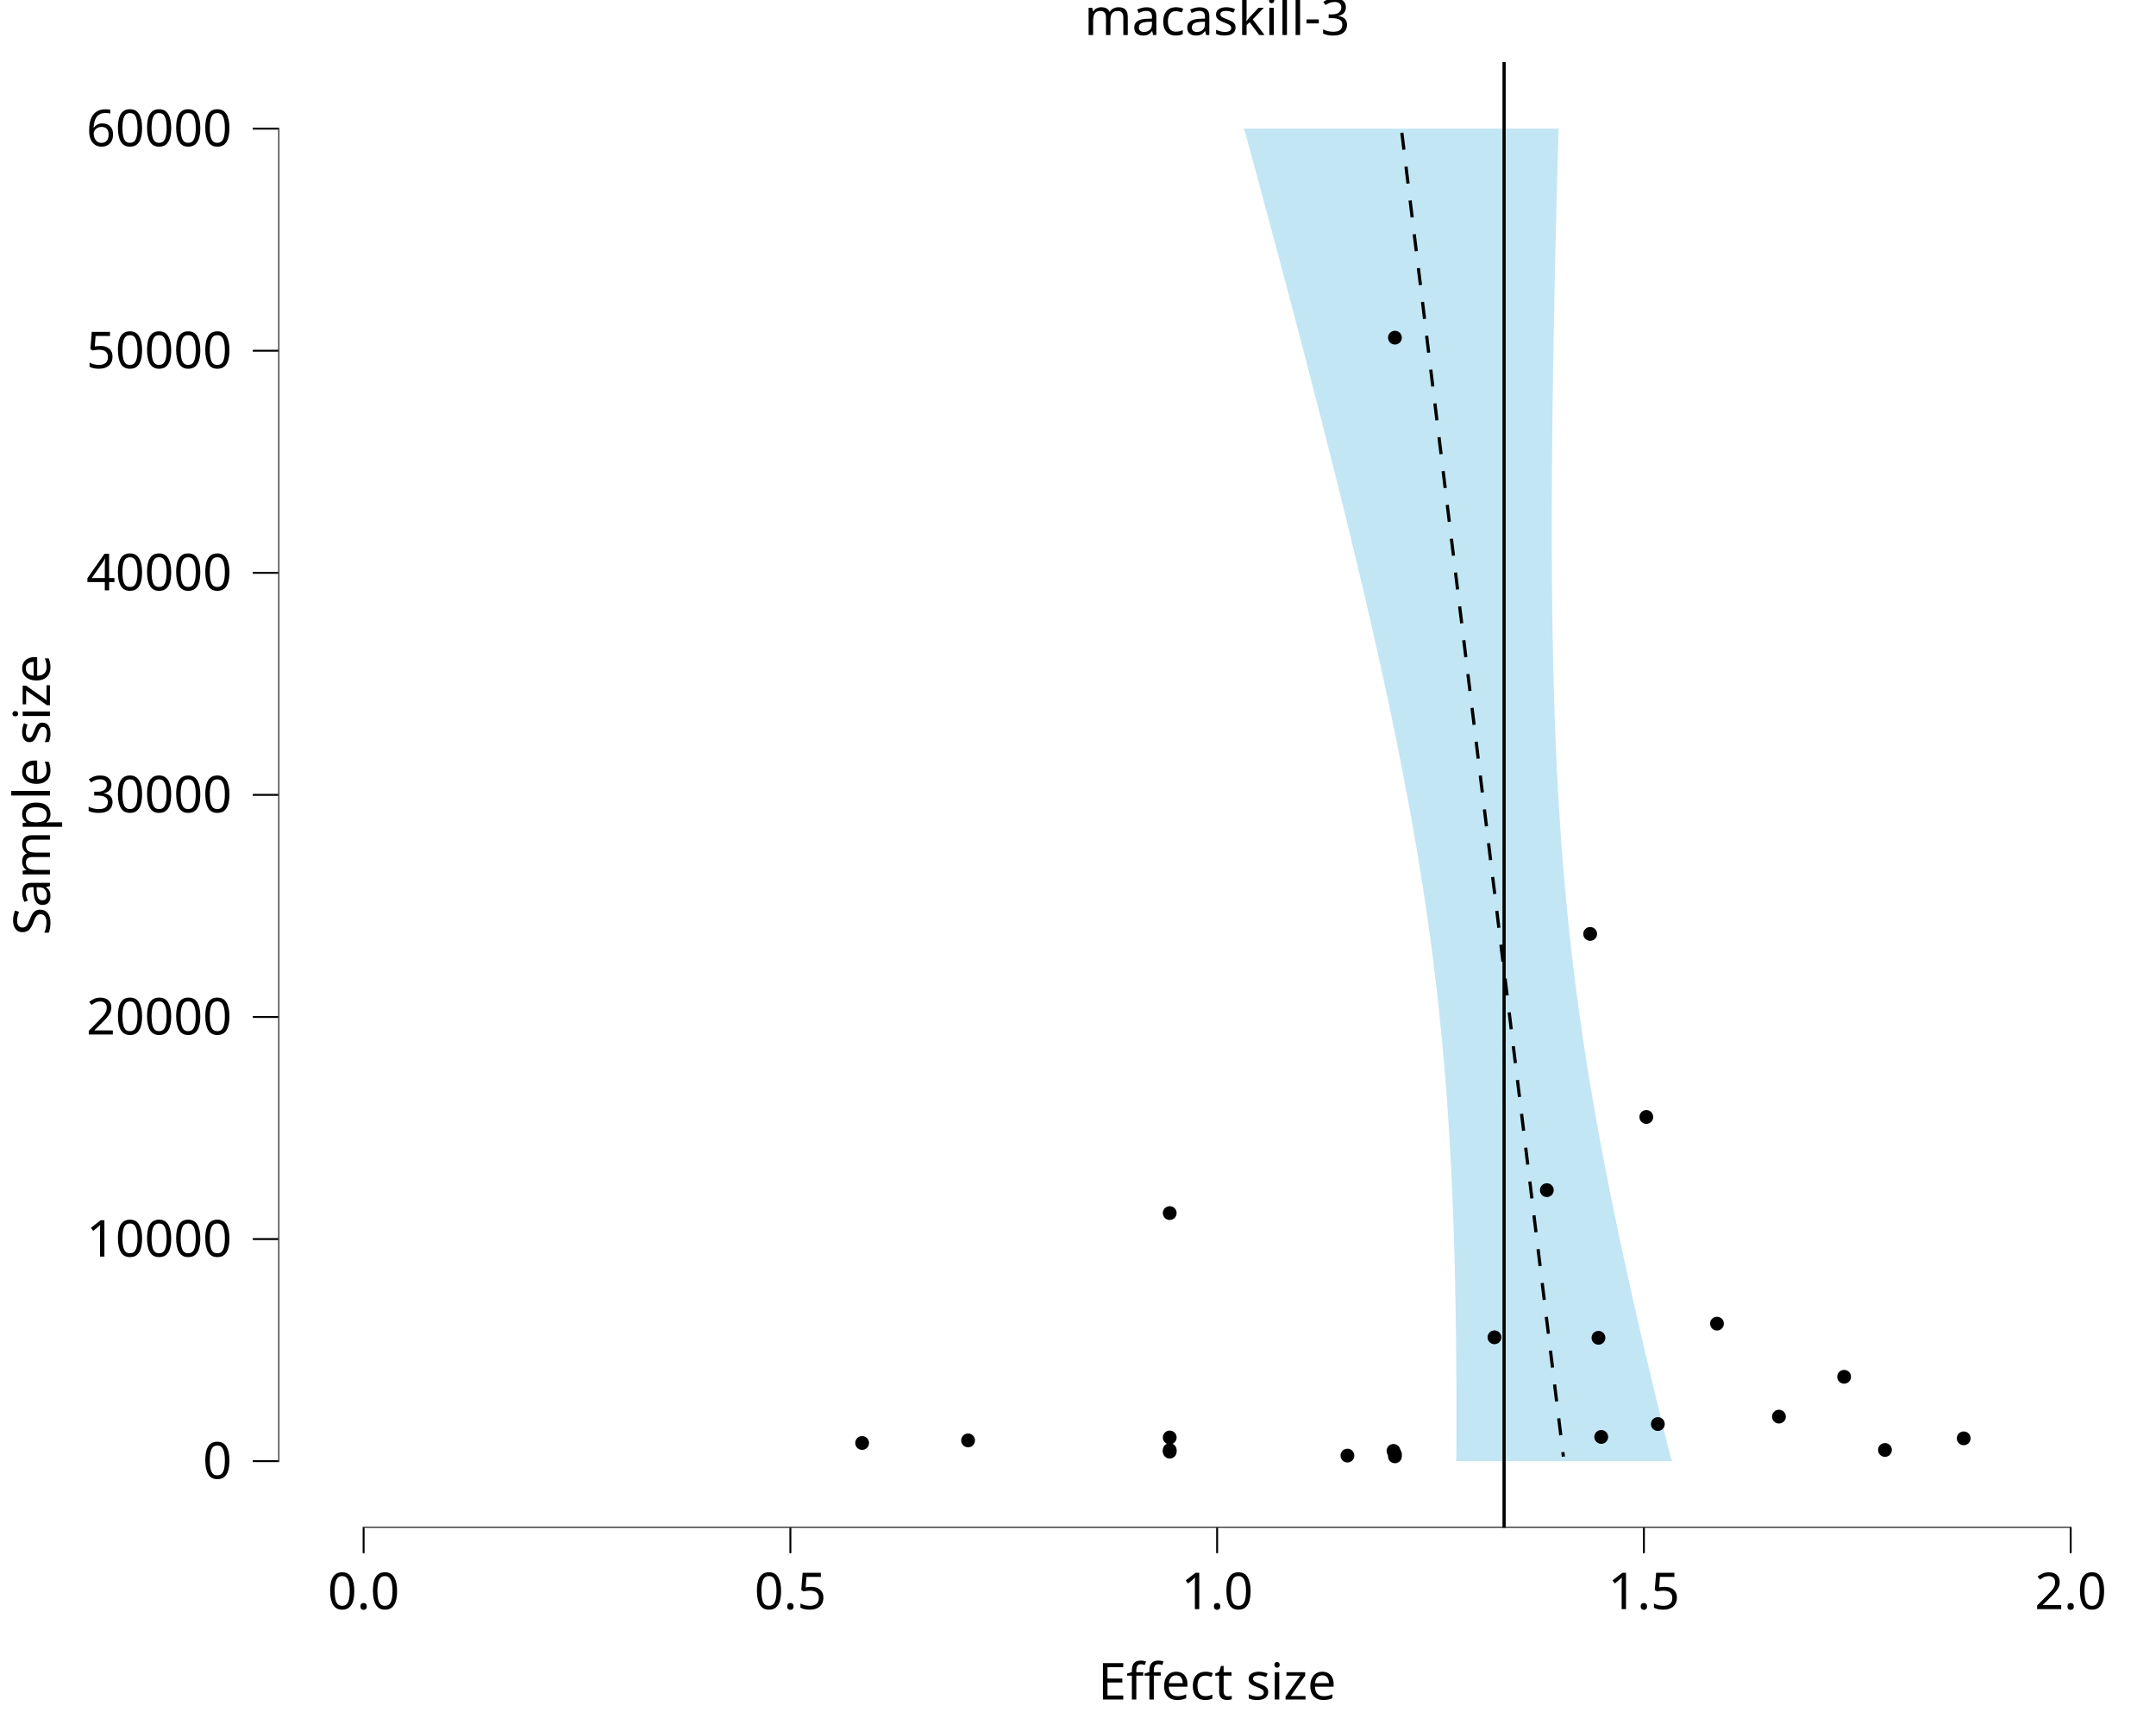
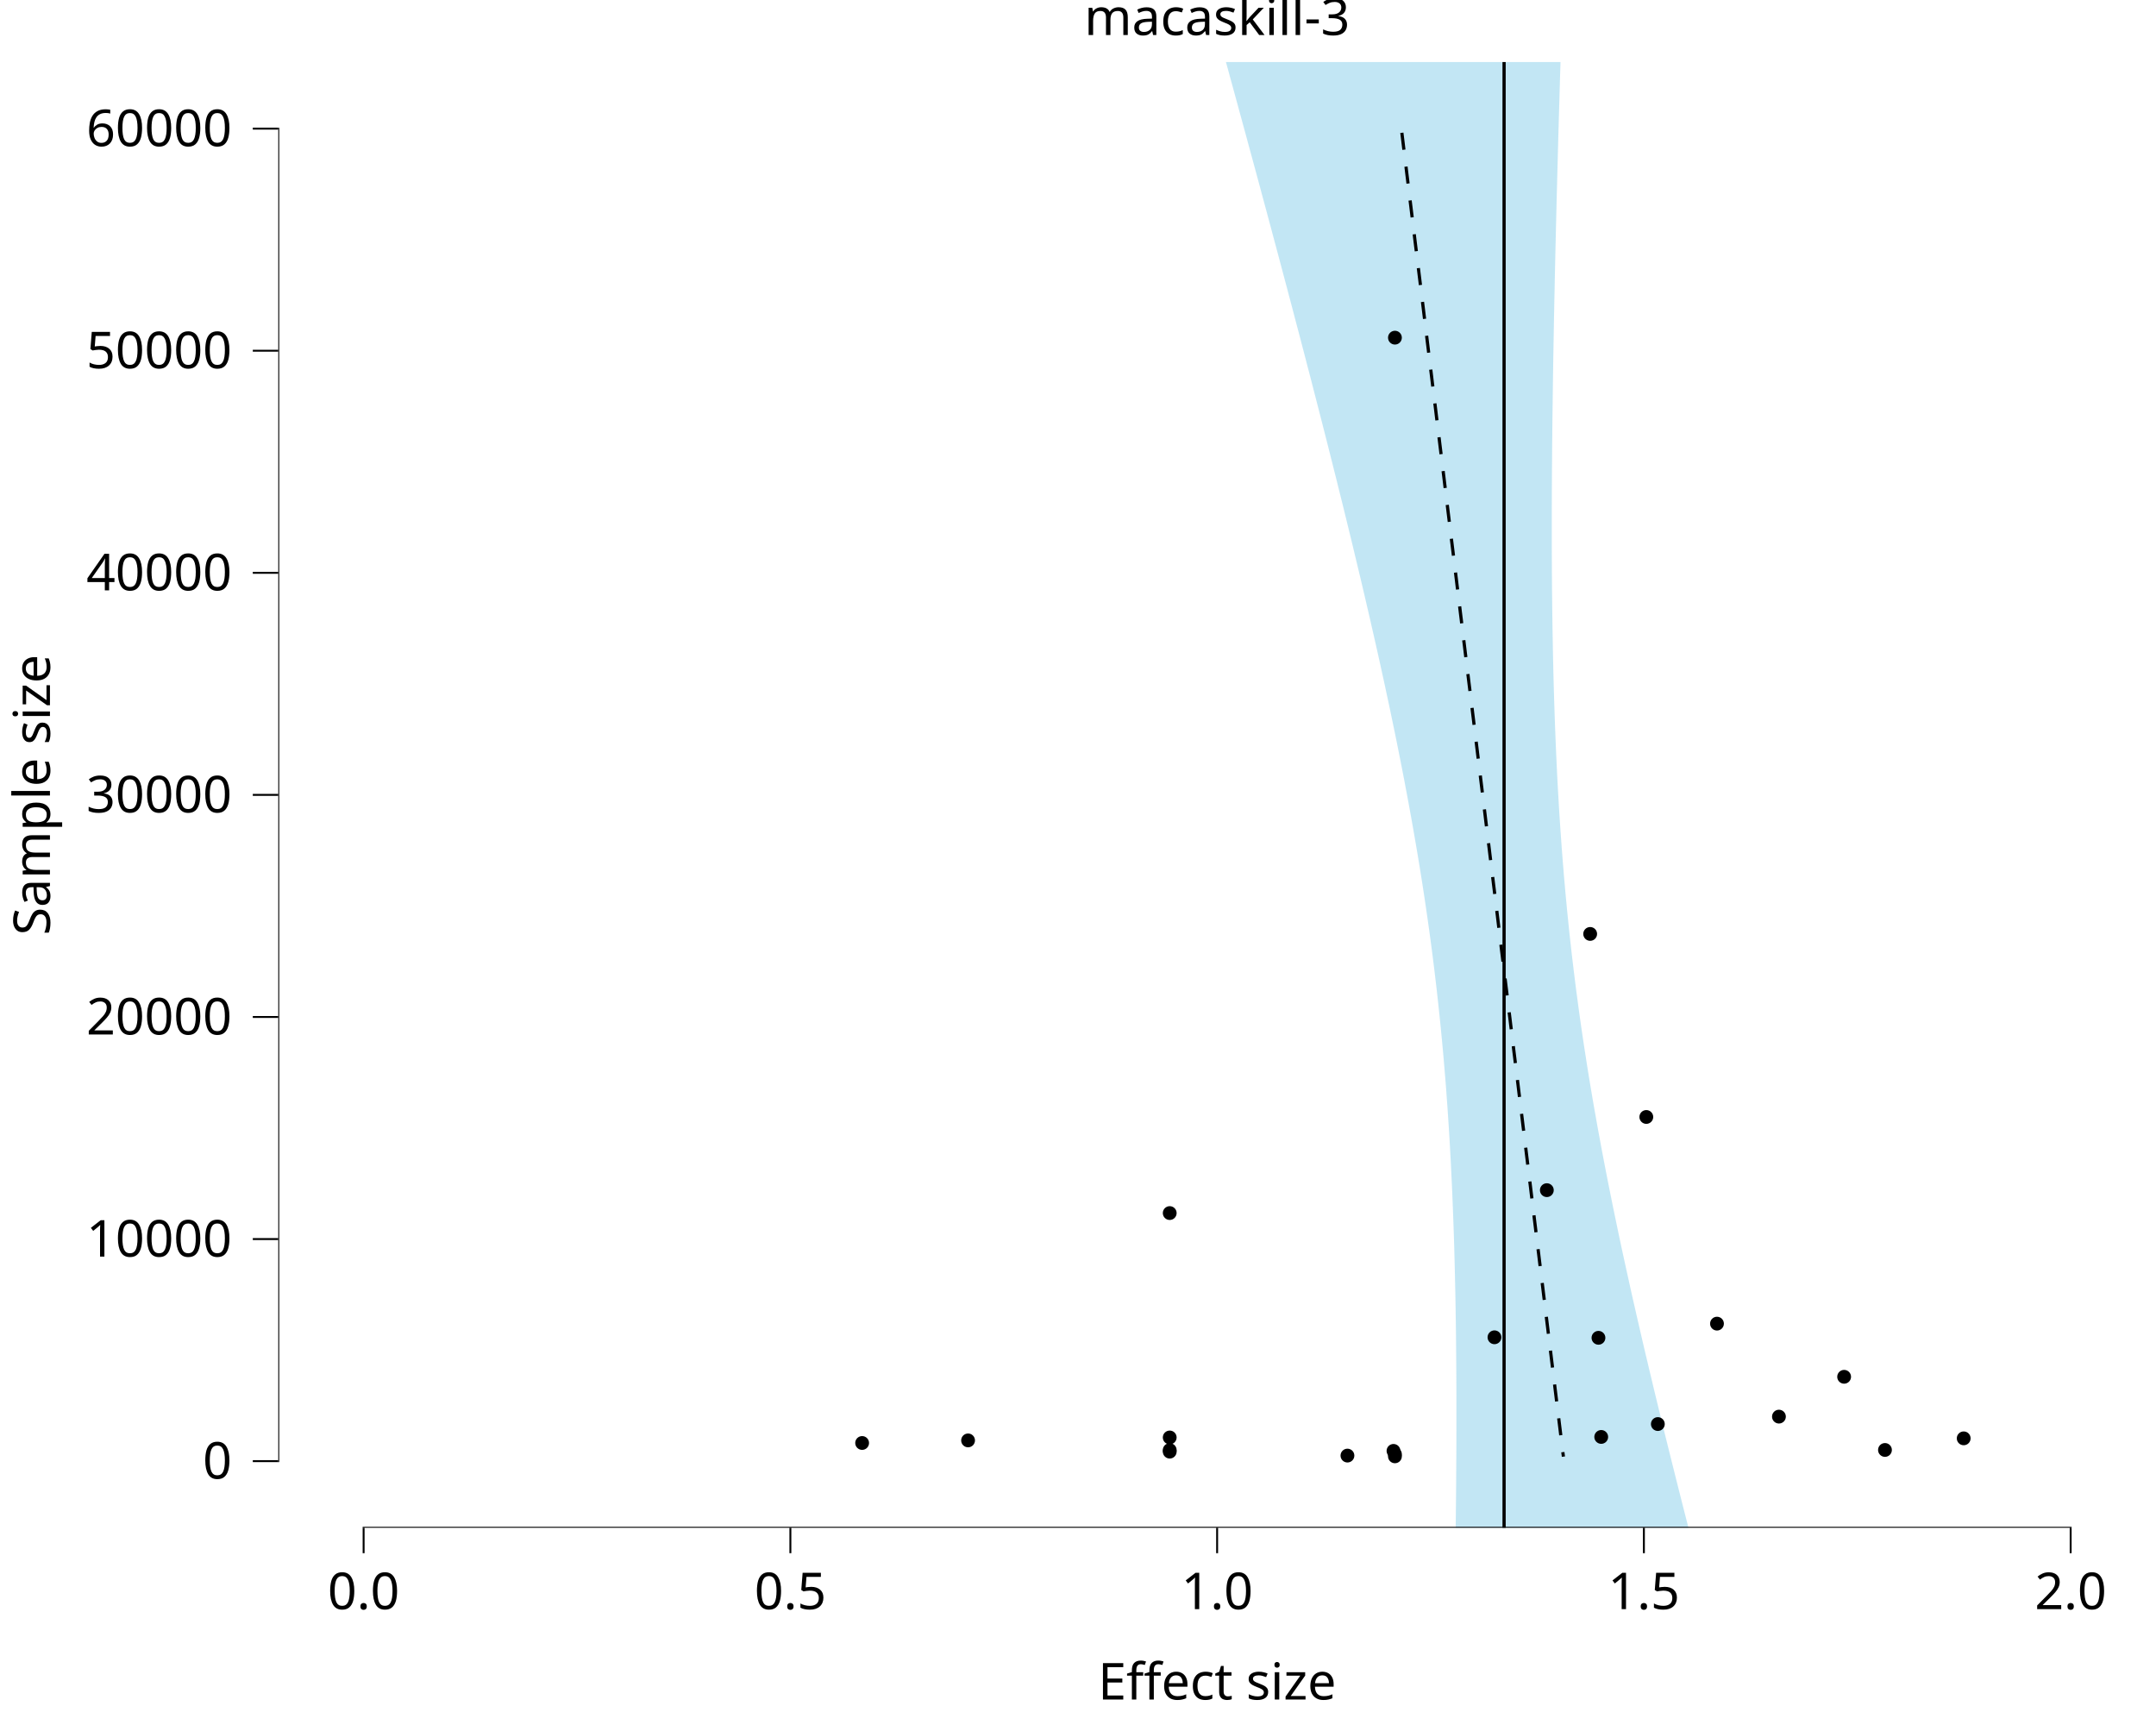
<svg xmlns="http://www.w3.org/2000/svg" class="svglite" data-engine-version="2.0" width="720.00pt" height="576.00pt" viewBox="0 0 720.00 576.00">
  <defs>
    <style type="text/css">
    .svglite line, .svglite polyline, .svglite polygon, .svglite path, .svglite rect, .svglite circle {
      fill: none;
      stroke: #000000;
      stroke-linecap: round;
      stroke-linejoin: round;
      stroke-miterlimit: 10.00;
    }
  </style>
  </defs>
  <rect width="100%" height="100%" style="stroke: none; fill: #FFFFFF;" />
  <defs>
    <clipPath id="cpMC4wMHw3MjAuMDB8MC4wMHw1NzYuMDA=">
      <rect x="0.00" y="0.00" width="720.00" height="576.00" />
    </clipPath>
  </defs>
  <g clip-path="url(#cpMC4wMHw3MjAuMDB8MC4wMHw1NzYuMDA=)">
    <rect x="0.00" y="0.00" width="720.00" height="576.00" style="stroke-width: 10.67; stroke: none;" />
  </g>
  <defs>
    <clipPath id="cpOTIuOTN8NzIwLjAwfDIwLjcxfDUxMC4xNA==">
      <rect x="92.93" y="20.71" width="627.07" height="489.43" />
    </clipPath>
  </defs>
  <g clip-path="url(#cpOTIuOTN8NzIwLjAwfDIwLjcxfDUxMC4xNA==)">
    <rect x="92.93" y="20.71" width="627.07" height="489.43" style="stroke-width: 10.67; stroke: none;" />
-     <polygon points="661.22,487.89 660.58,487.89 659.94,487.89 659.30,487.89 658.66,487.89 658.02,487.89 657.38,487.89 656.74,487.89 656.10,487.89 655.46,487.89 654.82,487.89 654.18,487.89 653.54,487.89 652.90,487.89 652.26,487.89 651.62,487.89 650.98,487.89 650.35,487.89 649.71,487.89 649.07,487.89 648.43,487.89 647.79,487.89 647.15,487.89 646.51,487.89 645.88,487.89 645.24,487.89 644.60,487.89 643.96,487.89 643.32,487.89 642.69,487.89 642.05,487.89 641.41,487.89 640.77,487.89 640.14,487.89 639.50,487.89 638.86,487.89 638.23,487.89 637.59,487.89 636.95,487.89 636.32,487.89 635.68,487.89 635.05,487.89 634.41,487.89 633.78,487.89 633.14,487.89 632.50,487.89 631.87,487.89 631.23,487.89 630.60,487.89 629.97,487.89 629.33,487.89 628.70,487.89 628.06,487.89 627.43,487.89 626.80,487.89 626.16,487.89 625.53,487.89 624.90,487.89 624.26,487.89 623.63,487.89 623.00,487.89 622.37,487.89 621.74,487.89 621.10,487.89 620.47,487.89 619.84,487.89 619.21,487.89 618.58,487.89 617.95,487.89 617.32,487.89 616.69,487.89 616.06,487.89 615.43,487.89 614.80,487.89 614.17,487.89 613.54,487.89 612.91,487.89 612.28,487.89 611.66,487.89 611.03,487.89 610.40,487.89 609.77,487.89 609.15,487.89 608.52,487.89 607.90,487.89 607.27,487.89 606.64,487.89 606.02,487.89 605.39,487.89 604.77,487.89 604.14,487.89 603.52,487.89 602.90,487.89 602.27,487.89 601.65,487.89 601.03,487.89 600.41,487.89 599.78,487.89 599.16,487.89 598.54,487.89 597.92,487.89 597.30,487.89 596.68,487.89 596.06,487.89 595.44,487.89 594.82,487.89 594.21,487.89 593.59,487.89 592.97,487.89 592.36,487.89 591.74,487.89 591.12,487.89 590.51,487.89 589.89,487.89 589.28,487.89 588.67,487.89 588.05,487.89 587.44,487.89 586.83,487.89 586.22,487.89 585.61,487.89 585.00,487.89 584.39,487.89 583.78,487.89 583.17,487.89 582.56,487.89 581.96,487.89 581.35,487.89 580.74,487.89 580.14,487.89 579.53,487.89 578.93,487.89 578.33,487.89 577.73,487.89 577.12,487.89 576.52,487.89 575.92,487.89 575.33,487.89 574.73,487.89 574.13,487.89 573.53,487.89 572.94,487.89 572.34,487.89 571.75,487.89 571.16,487.89 570.57,487.89 569.98,487.89 569.39,487.89 568.80,487.89 568.21,487.89 567.63,487.89 567.04,487.89 566.46,487.89 565.87,487.89 565.29,487.89 564.71,487.89 564.13,487.89 563.56,487.89 562.98,487.89 562.40,487.89 561.83,487.89 561.26,487.89 560.69,487.89 560.12,487.89 559.55,487.89 558.99,487.89 558.42,487.89 557.86,486.39 557.30,484.13 556.74,481.88 556.18,479.62 555.62,477.37 555.07,475.11 554.52,472.86 553.97,470.60 553.42,468.35 552.87,466.09 552.33,463.84 551.79,461.58 551.25,459.32 550.71,457.07 550.18,454.81 549.64,452.56 549.11,450.30 548.58,448.05 548.06,445.79 547.54,443.54 547.02,441.28 546.50,439.03 545.99,436.77 545.47,434.52 544.96,432.26 544.46,430.01 543.96,427.75 543.46,425.49 542.96,423.24 542.47,420.98 541.98,418.73 541.49,416.47 541.01,414.22 540.53,411.96 540.06,409.71 539.59,407.45 539.12,405.20 538.65,402.94 538.20,400.69 537.74,398.43 537.29,396.17 536.84,393.92 536.40,391.66 535.96,389.41 535.53,387.15 535.10,384.90 534.67,382.64 534.26,380.39 533.84,378.13 533.43,375.88 533.03,373.62 532.63,371.37 532.23,369.11 531.84,366.86 531.46,364.60 531.08,362.34 530.71,360.09 530.34,357.83 529.98,355.58 529.63,353.32 529.28,351.07 528.93,348.81 528.59,346.56 528.26,344.30 527.93,342.05 527.61,339.79 527.30,337.54 526.99,335.28 526.69,333.02 526.39,330.77 526.10,328.51 525.82,326.26 525.54,324.00 525.27,321.75 525.00,319.49 524.74,317.24 524.49,314.98 524.24,312.73 524.00,310.47 523.77,308.22 523.54,305.96 523.31,303.70 523.10,301.45 522.88,299.19 522.68,296.94 522.48,294.68 522.28,292.43 522.10,290.17 521.91,287.92 521.74,285.66 521.56,283.41 521.40,281.15 521.24,278.90 521.08,276.64 520.93,274.39 520.78,272.13 520.64,269.87 520.51,267.62 520.38,265.36 520.25,263.11 520.13,260.85 520.01,258.60 519.90,256.34 519.80,254.09 519.69,251.83 519.59,249.58 519.50,247.32 519.41,245.07 519.32,242.81 519.24,240.55 519.16,238.30 519.09,236.04 519.01,233.79 518.95,231.53 518.88,229.28 518.82,227.02 518.76,224.77 518.71,222.51 518.66,220.26 518.61,218.00 518.57,215.75 518.53,213.49 518.49,211.24 518.45,208.98 518.42,206.72 518.39,204.47 518.36,202.21 518.34,199.96 518.31,197.70 518.29,195.45 518.28,193.19 518.26,190.94 518.25,188.68 518.24,186.43 518.23,184.17 518.22,181.92 518.22,179.66 518.22,177.40 518.22,175.15 518.22,172.89 518.22,170.64 518.23,168.38 518.24,166.13 518.24,163.87 518.26,161.62 518.27,159.36 518.28,157.11 518.30,154.85 518.32,152.60 518.33,150.34 518.35,148.08 518.38,145.83 518.40,143.57 518.42,141.32 518.45,139.06 518.48,136.81 518.51,134.55 518.54,132.30 518.57,130.04 518.60,127.79 518.63,125.53 518.67,123.28 518.70,121.02 518.74,118.77 518.78,116.51 518.82,114.25 518.86,112.00 518.90,109.74 518.94,107.49 518.98,105.23 519.03,102.98 519.07,100.72 519.12,98.47 519.17,96.21 519.21,93.96 519.26,91.70 519.31,89.45 519.36,87.19 519.41,84.93 519.46,82.68 519.52,80.42 519.57,78.17 519.62,75.91 519.68,73.66 519.73,71.40 519.79,69.15 519.84,66.89 519.90,64.64 519.96,62.38 520.02,60.13 520.08,57.87 520.14,55.62 520.20,53.36 520.26,51.10 520.32,48.85 520.38,46.59 520.44,44.34 520.51,42.95 520.57,42.95 520.64,42.95 520.70,42.95 520.77,42.95 520.83,42.95 520.90,42.95 520.96,42.95 521.03,42.95 521.10,42.95 521.17,42.95 521.24,42.95 521.30,42.95 521.37,42.95 521.44,42.95 521.51,42.95 521.58,42.95 521.66,42.95 521.73,42.95 521.80,42.95 521.87,42.95 521.94,42.95 522.02,42.95 522.09,42.95 522.16,42.95 522.24,42.95 522.31,42.95 522.39,42.95 522.46,42.95 522.54,42.95 522.61,42.95 522.69,42.95 522.76,42.95 522.84,42.95 522.92,42.95 522.99,42.95 523.07,42.95 523.15,42.95 523.23,42.95 523.30,42.95 523.38,42.95 523.46,42.95 523.54,42.95 523.62,42.95 523.70,42.95 523.78,42.95 523.86,42.95 523.94,42.95 524.02,42.95 524.10,42.95 524.18,42.95 524.26,42.95 524.34,42.95 524.42,42.95 524.50,42.95 524.59,42.95 524.67,42.95 524.75,42.95 524.83,42.95 524.92,42.95 525.00,42.95 525.08,42.95 525.16,42.95 525.25,42.95 525.33,42.95 525.42,42.95 525.50,42.95 525.58,42.95 525.67,42.95 525.75,42.95 525.84,42.95 525.92,42.95 526.01,42.95 526.09,42.95 526.18,42.95 526.26,42.95 526.35,42.95 526.43,42.95 526.52,42.95 526.61,42.95 526.69,42.95 526.78,42.95 526.87,42.95 526.95,42.95 527.04,42.95 527.13,42.95 527.21,42.95 527.30,42.95 527.39,42.95 527.48,42.95 527.56,42.95 527.65,42.95 527.74,42.95 527.83,42.95 527.92,42.95 528.00,42.95 528.09,42.95 528.18,42.95 528.27,42.95 528.36,42.95 528.45,42.95 528.54,42.95 528.63,42.95 528.71,42.95 528.80,42.95 528.89,42.95 528.98,42.95 529.07,42.95 529.16,42.95 529.25,42.95 529.34,42.95 529.43,42.95 529.52,42.95 529.61,42.95 529.70,42.95 529.79,42.95 529.88,42.95 529.97,42.95 530.06,42.95 530.16,42.95 530.25,42.95 530.34,42.95 530.43,42.95 530.52,42.95 530.61,42.95 530.70,42.95 530.79,42.95 530.88,42.95 530.98,42.95 531.07,42.95 531.16,42.95 531.25,42.95 531.34,42.95 531.44,42.95 531.53,42.95 531.62,42.95 329.82,42.95 330.46,42.95 331.10,42.95 331.75,42.95 332.39,42.95 333.03,42.95 333.67,42.95 334.32,42.95 334.96,42.95 335.60,42.95 336.24,42.95 336.88,42.95 337.52,42.95 338.17,42.95 338.81,42.95 339.45,42.95 340.09,42.95 340.73,42.95 341.37,42.95 342.01,42.95 342.66,42.95 343.30,42.95 343.94,42.95 344.58,42.95 345.22,42.95 345.86,42.95 346.50,42.95 347.14,42.95 347.78,42.95 348.42,42.95 349.06,42.95 349.70,42.95 350.34,42.95 350.98,42.95 351.62,42.95 352.26,42.95 352.90,42.95 353.54,42.95 354.18,42.95 354.81,42.95 355.45,42.95 356.09,42.95 356.73,42.95 357.37,42.95 358.01,42.95 358.65,42.95 359.28,42.95 359.92,42.95 360.56,42.95 361.20,42.95 361.83,42.95 362.47,42.95 363.11,42.95 363.75,42.95 364.38,42.95 365.02,42.95 365.66,42.95 366.29,42.95 366.93,42.95 367.57,42.95 368.20,42.95 368.84,42.95 369.47,42.95 370.11,42.95 370.75,42.95 371.38,42.95 372.02,42.95 372.65,42.95 373.29,42.95 373.92,42.95 374.56,42.95 375.19,42.95 375.82,42.95 376.46,42.95 377.09,42.95 377.72,42.95 378.36,42.95 378.99,42.95 379.62,42.95 380.26,42.95 380.89,42.95 381.52,42.95 382.15,42.95 382.79,42.95 383.42,42.95 384.05,42.95 384.68,42.95 385.31,42.95 385.94,42.95 386.57,42.95 387.20,42.95 387.83,42.95 388.46,42.95 389.09,42.95 389.72,42.95 390.35,42.95 390.98,42.95 391.61,42.95 392.24,42.95 392.86,42.95 393.49,42.95 394.12,42.95 394.75,42.95 395.37,42.95 396.00,42.95 396.63,42.95 397.25,42.95 397.88,42.95 398.50,42.95 399.13,42.95 399.75,42.95 400.38,42.95 401.00,42.95 401.63,42.95 402.25,42.95 402.87,42.95 403.49,42.95 404.12,42.95 404.74,42.95 405.36,42.95 405.98,42.95 406.60,42.95 407.22,42.95 407.84,42.95 408.46,42.95 409.08,42.95 409.70,42.95 410.32,42.95 410.93,42.95 411.55,42.95 412.17,42.95 412.78,42.95 413.40,42.95 414.01,42.95 414.63,42.95 415.24,42.95 415.86,44.34 416.47,46.59 417.08,48.85 417.69,51.10 418.31,53.36 418.92,55.62 419.53,57.87 420.14,60.13 420.75,62.38 421.35,64.64 421.96,66.89 422.57,69.15 423.18,71.40 423.78,73.66 424.39,75.91 424.99,78.17 425.59,80.42 426.20,82.68 426.80,84.93 427.40,87.19 428.00,89.45 428.60,91.70 429.20,93.96 429.80,96.21 430.39,98.47 430.99,100.72 431.59,102.98 432.18,105.23 432.77,107.49 433.37,109.74 433.96,112.00 434.55,114.25 435.14,116.51 435.73,118.77 436.31,121.02 436.90,123.28 437.49,125.53 438.07,127.79 438.65,130.04 439.23,132.30 439.81,134.55 440.39,136.81 440.97,139.06 441.55,141.32 442.12,143.57 442.70,145.83 443.27,148.08 443.84,150.34 444.41,152.60 444.98,154.85 445.54,157.11 446.11,159.36 446.67,161.62 447.23,163.87 447.79,166.13 448.35,168.38 448.91,170.64 449.46,172.89 450.01,175.15 450.56,177.40 451.11,179.66 451.66,181.92 452.20,184.17 452.74,186.43 453.28,188.68 453.82,190.94 454.36,193.19 454.89,195.45 455.42,197.70 455.95,199.96 456.47,202.21 457.00,204.47 457.52,206.72 458.03,208.98 458.55,211.24 459.06,213.49 459.57,215.75 460.08,218.00 460.58,220.26 461.08,222.51 461.57,224.77 462.07,227.02 462.56,229.28 463.04,231.53 463.53,233.79 464.01,236.04 464.48,238.30 464.95,240.55 465.42,242.81 465.89,245.07 466.35,247.32 466.80,249.58 467.25,251.83 467.70,254.09 468.14,256.34 468.58,258.60 469.02,260.85 469.44,263.11 469.87,265.36 470.29,267.62 470.70,269.87 471.11,272.13 471.52,274.39 471.92,276.64 472.31,278.90 472.70,281.15 473.09,283.41 473.47,285.66 473.84,287.92 474.21,290.17 474.57,292.43 474.93,294.68 475.28,296.94 475.62,299.19 475.96,301.45 476.29,303.70 476.62,305.96 476.94,308.22 477.26,310.47 477.57,312.73 477.87,314.98 478.17,317.24 478.46,319.49 478.74,321.75 479.02,324.00 479.29,326.26 479.56,328.51 479.82,330.77 480.07,333.02 480.32,335.28 480.56,337.54 480.80,339.79 481.03,342.05 481.25,344.30 481.47,346.56 481.68,348.81 481.89,351.07 482.09,353.32 482.28,355.58 482.47,357.83 482.66,360.09 482.84,362.34 483.01,364.60 483.17,366.86 483.34,369.11 483.49,371.37 483.64,373.62 483.79,375.88 483.93,378.13 484.07,380.39 484.20,382.64 484.32,384.90 484.45,387.15 484.56,389.41 484.67,391.66 484.78,393.92 484.89,396.17 484.99,398.43 485.08,400.69 485.17,402.94 485.26,405.20 485.34,407.45 485.42,409.71 485.50,411.96 485.57,414.22 485.64,416.47 485.70,418.73 485.76,420.98 485.82,423.24 485.87,425.49 485.92,427.75 485.97,430.01 486.02,432.26 486.06,434.52 486.10,436.77 486.13,439.03 486.17,441.28 486.20,443.54 486.23,445.79 486.25,448.05 486.27,450.30 486.29,452.56 486.31,454.81 486.33,457.07 486.34,459.32 486.35,461.58 486.36,463.84 486.37,466.09 486.37,468.35 486.37,470.60 486.37,472.86 486.37,475.11 486.37,477.37 486.36,479.62 486.36,481.88 486.35,484.13 486.34,486.39 486.32,487.89 486.31,487.89 486.29,487.89 486.28,487.89 486.26,487.89 486.24,487.89 486.22,487.89 486.19,487.89 486.17,487.89 486.14,487.89 486.12,487.89 486.09,487.89 486.06,487.89 486.03,487.89 485.99,487.89 485.96,487.89 485.93,487.89 485.89,487.89 485.85,487.89 485.82,487.89 485.78,487.89 485.74,487.89 485.70,487.89 485.65,487.89 485.61,487.89 485.57,487.89 485.52,487.89 485.48,487.89 485.43,487.89 485.38,487.89 485.33,487.89 485.28,487.89 485.23,487.89 485.18,487.89 485.13,487.89 485.08,487.89 485.03,487.89 484.97,487.89 484.92,487.89 484.86,487.89 484.81,487.89 484.75,487.89 484.69,487.89 484.64,487.89 484.58,487.89 484.52,487.89 484.46,487.89 484.40,487.89 484.34,487.89 484.28,487.89 484.21,487.89 484.15,487.89 484.09,487.89 484.02,487.89 483.96,487.89 483.90,487.89 483.83,487.89 483.76,487.89 483.70,487.89 483.63,487.89 483.57,487.89 483.50,487.89 483.43,487.89 483.36,487.89 483.29,487.89 483.22,487.89 483.15,487.89 483.08,487.89 483.01,487.89 482.94,487.89 482.87,487.89 482.80,487.89 482.73,487.89 482.65,487.89 482.58,487.89 482.51,487.89 482.43,487.89 482.36,487.89 482.29,487.89 482.21,487.89 482.14,487.89 482.06,487.89 481.99,487.89 481.91,487.89 481.84,487.89 481.76,487.89 481.68,487.89 481.61,487.89 481.53,487.89 481.45,487.89 481.37,487.89 481.29,487.89 481.22,487.89 481.14,487.89 481.06,487.89 480.98,487.89 480.90,487.89 480.82,487.89 480.74,487.89 480.66,487.89 480.58,487.89 480.50,487.89 480.42,487.89 480.34,487.89 480.26,487.89 480.18,487.89 480.09,487.89 480.01,487.89 479.93,487.89 479.85,487.89 479.77,487.89 479.68,487.89 479.60,487.89 479.52,487.89 479.43,487.89 479.35,487.89 479.27,487.89 479.18,487.89 479.10,487.89 479.01,487.89 478.93,487.89 478.85,487.89 478.76,487.89 478.68,487.89 478.59,487.89 478.51,487.89 478.42,487.89 478.34,487.89 478.25,487.89 478.16,487.89 478.08,487.89 477.99,487.89 477.91,487.89 477.82,487.89 477.73,487.89 477.65,487.89 477.56,487.89 477.47,487.89 477.39,487.89 477.30,487.89 477.21,487.89 477.12,487.89 477.04,487.89 476.95,487.89 476.86,487.89 476.77,487.89 476.68,487.89 476.60,487.89 476.51,487.89 476.42,487.89 476.33,487.89 476.24,487.89 476.15,487.89 476.06,487.89 475.97,487.89 475.88,487.89 475.80,487.89 475.71,487.89 475.62,487.89 475.53,487.89 475.44,487.89 475.35,487.89 475.26,487.89 475.17,487.89 475.08,487.89 474.99,487.89 474.90,487.89 " style="stroke-width: 1.07; stroke: none; fill: #87CEEB; fill-opacity: 0.50;" />
+     <polygon points="661.22,863.03 660.58,860.78 659.94,858.52 659.30,856.27 658.66,854.01 658.02,851.76 657.38,849.50 656.74,847.25 656.10,844.99 655.46,842.74 654.82,840.48 654.18,838.23 653.54,835.97 652.90,833.72 652.26,831.46 651.62,829.20 650.98,826.95 650.35,824.69 649.71,822.44 649.07,820.18 648.43,817.93 647.79,815.67 647.15,813.42 646.51,811.16 645.88,808.91 645.24,806.65 644.60,804.40 643.96,802.14 643.32,799.88 642.69,797.63 642.05,795.37 641.41,793.12 640.77,790.86 640.14,788.61 639.50,786.35 638.86,784.10 638.23,781.84 637.59,779.59 636.95,777.33 636.32,775.08 635.68,772.82 635.05,770.56 634.41,768.31 633.78,766.05 633.14,763.80 632.50,761.54 631.87,759.29 631.23,757.03 630.60,754.78 629.97,752.52 629.33,750.27 628.70,748.01 628.06,745.76 627.43,743.50 626.80,741.25 626.16,738.99 625.53,736.73 624.90,734.48 624.26,732.22 623.63,729.97 623.00,727.71 622.37,725.46 621.74,723.20 621.10,720.95 620.47,718.69 619.84,716.44 619.21,714.18 618.58,711.93 617.95,709.67 617.32,707.41 616.69,705.16 616.06,702.90 615.43,700.65 614.80,698.39 614.17,696.14 613.54,693.88 612.91,691.63 612.28,689.37 611.66,687.12 611.03,684.86 610.40,682.61 609.77,680.35 609.15,678.10 608.52,675.84 607.90,673.58 607.27,671.33 606.64,669.07 606.02,666.82 605.39,664.56 604.77,662.31 604.14,660.05 603.52,657.80 602.90,655.54 602.27,653.29 601.65,651.03 601.03,648.78 600.41,646.52 599.78,644.26 599.16,642.01 598.54,639.75 597.92,637.50 597.30,635.24 596.68,632.99 596.06,630.73 595.44,628.48 594.82,626.22 594.21,623.97 593.59,621.71 592.97,619.46 592.36,617.20 591.74,614.94 591.12,612.69 590.51,610.43 589.89,608.18 589.28,605.92 588.67,603.67 588.05,601.41 587.44,599.16 586.83,596.90 586.22,594.65 585.61,592.39 585.00,590.14 584.39,587.88 583.78,585.63 583.17,583.37 582.56,581.11 581.96,578.86 581.35,576.60 580.74,574.35 580.14,572.09 579.53,569.84 578.93,567.58 578.33,565.33 577.73,563.07 577.12,560.82 576.52,558.56 575.92,556.31 575.33,554.05 574.73,551.79 574.13,549.54 573.53,547.28 572.94,545.03 572.34,542.77 571.75,540.52 571.16,538.26 570.57,536.01 569.98,533.75 569.39,531.50 568.80,529.24 568.21,526.99 567.63,524.73 567.04,522.48 566.46,520.22 565.87,517.96 565.29,515.71 564.71,513.45 564.13,511.20 563.56,508.94 562.98,506.69 562.40,504.43 561.83,502.18 561.26,499.92 560.69,497.67 560.12,495.41 559.55,493.16 558.99,490.90 558.42,488.64 557.86,486.39 557.30,484.13 556.74,481.88 556.18,479.62 555.62,477.37 555.07,475.11 554.52,472.86 553.97,470.60 553.42,468.35 552.87,466.09 552.33,463.84 551.79,461.58 551.25,459.32 550.71,457.07 550.18,454.81 549.64,452.56 549.11,450.30 548.58,448.05 548.06,445.79 547.54,443.54 547.02,441.28 546.50,439.03 545.99,436.77 545.47,434.52 544.96,432.26 544.46,430.01 543.96,427.75 543.46,425.49 542.96,423.24 542.47,420.98 541.98,418.73 541.49,416.47 541.01,414.22 540.53,411.96 540.06,409.71 539.59,407.45 539.12,405.20 538.65,402.94 538.20,400.69 537.74,398.43 537.29,396.17 536.84,393.92 536.40,391.66 535.96,389.41 535.53,387.15 535.10,384.90 534.67,382.64 534.26,380.39 533.84,378.13 533.43,375.88 533.03,373.62 532.63,371.37 532.23,369.11 531.84,366.86 531.46,364.60 531.08,362.34 530.71,360.09 530.34,357.83 529.98,355.58 529.63,353.32 529.28,351.07 528.93,348.81 528.59,346.56 528.26,344.30 527.93,342.05 527.61,339.79 527.30,337.54 526.99,335.28 526.69,333.02 526.39,330.77 526.10,328.51 525.82,326.26 525.54,324.00 525.27,321.75 525.00,319.49 524.74,317.24 524.49,314.98 524.24,312.73 524.00,310.47 523.77,308.22 523.54,305.96 523.31,303.70 523.10,301.45 522.88,299.19 522.68,296.94 522.48,294.68 522.28,292.43 522.10,290.17 521.91,287.92 521.74,285.66 521.56,283.41 521.40,281.15 521.24,278.90 521.08,276.64 520.93,274.39 520.78,272.13 520.64,269.87 520.51,267.62 520.38,265.36 520.25,263.11 520.13,260.85 520.01,258.60 519.90,256.34 519.80,254.09 519.69,251.83 519.59,249.58 519.50,247.32 519.41,245.07 519.32,242.81 519.24,240.55 519.16,238.30 519.09,236.04 519.01,233.79 518.95,231.53 518.88,229.28 518.82,227.02 518.76,224.77 518.71,222.51 518.66,220.26 518.61,218.00 518.57,215.75 518.53,213.49 518.49,211.24 518.45,208.98 518.42,206.72 518.39,204.47 518.36,202.21 518.34,199.96 518.31,197.70 518.29,195.45 518.28,193.19 518.26,190.94 518.25,188.68 518.24,186.43 518.23,184.17 518.22,181.92 518.22,179.66 518.22,177.40 518.22,175.15 518.22,172.89 518.22,170.64 518.23,168.38 518.24,166.13 518.24,163.87 518.26,161.62 518.27,159.36 518.28,157.11 518.30,154.85 518.32,152.60 518.33,150.34 518.35,148.08 518.38,145.83 518.40,143.57 518.42,141.32 518.45,139.06 518.48,136.81 518.51,134.55 518.54,132.30 518.57,130.04 518.60,127.79 518.63,125.53 518.67,123.28 518.70,121.02 518.74,118.77 518.78,116.51 518.82,114.25 518.86,112.00 518.90,109.74 518.94,107.49 518.98,105.23 519.03,102.98 519.07,100.72 519.12,98.47 519.17,96.21 519.21,93.96 519.26,91.70 519.31,89.45 519.36,87.19 519.41,84.93 519.46,82.68 519.52,80.42 519.57,78.17 519.62,75.91 519.68,73.66 519.73,71.40 519.79,69.15 519.84,66.89 519.90,64.64 519.96,62.38 520.02,60.13 520.08,57.87 520.14,55.62 520.20,53.36 520.26,51.10 520.32,48.85 520.38,46.59 520.44,44.34 520.51,42.08 520.57,39.83 520.64,37.57 520.70,35.32 520.77,33.06 520.83,30.81 520.90,28.55 520.96,26.30 521.03,24.04 521.10,21.78 521.17,19.53 521.24,17.27 521.30,15.02 521.37,12.76 521.44,10.51 521.51,8.25 521.58,6.00 521.66,3.74 521.73,1.49 521.80,-0.77 521.87,-3.02 521.94,-5.28 522.02,-7.54 522.09,-9.79 522.16,-12.05 522.24,-14.30 522.31,-16.56 522.39,-18.81 522.46,-21.07 522.54,-23.32 522.61,-25.58 522.69,-27.83 522.76,-30.09 522.84,-32.34 522.92,-34.60 522.99,-36.85 523.07,-39.11 523.15,-41.37 523.23,-43.62 523.30,-45.88 523.38,-48.13 523.46,-50.39 523.54,-52.64 523.62,-54.90 523.70,-57.15 523.78,-59.41 523.86,-61.66 523.94,-63.92 524.02,-66.17 524.10,-68.43 524.18,-70.69 524.26,-72.94 524.34,-75.20 524.42,-77.45 524.50,-79.71 524.59,-81.96 524.67,-84.22 524.75,-86.47 524.83,-88.73 524.92,-90.98 525.00,-93.24 525.08,-95.49 525.16,-97.75 525.25,-100.00 525.33,-102.26 525.42,-104.52 525.50,-106.77 525.58,-109.03 525.67,-111.28 525.75,-113.54 525.84,-115.79 525.92,-118.05 526.01,-120.30 526.09,-122.56 526.18,-124.81 526.26,-127.07 526.35,-129.32 526.43,-131.58 526.52,-133.84 526.61,-136.09 526.69,-138.35 526.78,-140.60 526.87,-142.86 526.95,-145.11 527.04,-147.37 527.13,-149.62 527.21,-151.88 527.30,-154.13 527.39,-156.39 527.48,-158.64 527.56,-160.90 527.65,-163.16 527.74,-165.41 527.83,-167.67 527.92,-169.92 528.00,-172.18 528.09,-174.43 528.18,-176.69 528.27,-178.94 528.36,-181.20 528.45,-183.45 528.54,-185.71 528.63,-187.96 528.71,-190.22 528.80,-192.47 528.89,-194.73 528.98,-196.99 529.07,-199.24 529.16,-201.50 529.25,-203.75 529.34,-206.01 529.43,-208.26 529.52,-210.52 529.61,-212.77 529.70,-215.03 529.79,-217.28 529.88,-219.54 529.97,-221.79 530.06,-224.05 530.16,-226.31 530.25,-228.56 530.34,-230.82 530.43,-233.07 530.52,-235.33 530.61,-237.58 530.70,-239.84 530.79,-242.09 530.88,-244.35 530.98,-246.60 531.07,-248.86 531.16,-251.11 531.25,-253.37 531.34,-255.63 531.44,-257.88 531.53,-260.14 531.62,-262.39 329.82,-262.39 330.46,-260.14 331.10,-257.88 331.75,-255.63 332.39,-253.37 333.03,-251.11 333.67,-248.86 334.32,-246.60 334.96,-244.35 335.60,-242.09 336.24,-239.84 336.88,-237.58 337.52,-235.33 338.17,-233.07 338.81,-230.82 339.45,-228.56 340.09,-226.31 340.73,-224.05 341.37,-221.79 342.01,-219.54 342.66,-217.28 343.30,-215.03 343.94,-212.77 344.58,-210.52 345.22,-208.26 345.86,-206.01 346.50,-203.75 347.14,-201.50 347.78,-199.24 348.42,-196.99 349.06,-194.73 349.70,-192.47 350.34,-190.22 350.98,-187.96 351.62,-185.71 352.26,-183.45 352.90,-181.20 353.54,-178.94 354.18,-176.69 354.81,-174.43 355.45,-172.18 356.09,-169.92 356.73,-167.67 357.37,-165.41 358.01,-163.16 358.65,-160.90 359.28,-158.64 359.92,-156.39 360.56,-154.13 361.20,-151.88 361.83,-149.62 362.47,-147.37 363.11,-145.11 363.75,-142.86 364.38,-140.60 365.02,-138.35 365.66,-136.09 366.29,-133.84 366.93,-131.58 367.57,-129.32 368.20,-127.07 368.84,-124.81 369.47,-122.56 370.11,-120.30 370.75,-118.05 371.38,-115.79 372.02,-113.54 372.65,-111.28 373.29,-109.03 373.92,-106.77 374.56,-104.52 375.19,-102.26 375.82,-100.00 376.46,-97.75 377.09,-95.49 377.72,-93.24 378.36,-90.98 378.99,-88.73 379.62,-86.47 380.26,-84.22 380.89,-81.96 381.52,-79.71 382.15,-77.45 382.79,-75.20 383.42,-72.94 384.05,-70.69 384.68,-68.43 385.31,-66.17 385.94,-63.92 386.57,-61.66 387.20,-59.41 387.83,-57.15 388.46,-54.90 389.09,-52.64 389.72,-50.39 390.35,-48.13 390.98,-45.88 391.61,-43.62 392.24,-41.37 392.86,-39.11 393.49,-36.85 394.12,-34.60 394.75,-32.34 395.37,-30.09 396.00,-27.83 396.63,-25.58 397.25,-23.32 397.88,-21.07 398.50,-18.81 399.13,-16.56 399.75,-14.30 400.38,-12.05 401.00,-9.79 401.63,-7.54 402.25,-5.28 402.87,-3.02 403.49,-0.77 404.12,1.49 404.74,3.74 405.36,6.00 405.98,8.25 406.60,10.51 407.22,12.76 407.84,15.02 408.46,17.27 409.08,19.53 409.70,21.78 410.32,24.04 410.93,26.30 411.55,28.55 412.17,30.81 412.78,33.06 413.40,35.32 414.01,37.57 414.63,39.83 415.24,42.08 415.86,44.34 416.47,46.59 417.08,48.85 417.69,51.10 418.31,53.36 418.92,55.62 419.53,57.87 420.14,60.13 420.75,62.38 421.35,64.64 421.96,66.89 422.57,69.15 423.18,71.40 423.78,73.66 424.39,75.91 424.99,78.17 425.59,80.42 426.20,82.68 426.80,84.93 427.40,87.19 428.00,89.45 428.60,91.70 429.20,93.96 429.80,96.21 430.39,98.47 430.99,100.72 431.59,102.98 432.18,105.23 432.77,107.49 433.37,109.74 433.96,112.00 434.55,114.25 435.14,116.51 435.73,118.77 436.31,121.02 436.90,123.28 437.49,125.53 438.07,127.79 438.65,130.04 439.23,132.30 439.81,134.55 440.39,136.81 440.97,139.06 441.55,141.32 442.12,143.57 442.70,145.83 443.27,148.08 443.84,150.34 444.41,152.60 444.98,154.85 445.54,157.11 446.11,159.36 446.67,161.62 447.23,163.87 447.79,166.13 448.35,168.38 448.91,170.64 449.46,172.89 450.01,175.15 450.56,177.40 451.11,179.66 451.66,181.92 452.20,184.17 452.74,186.43 453.28,188.68 453.82,190.94 454.36,193.19 454.89,195.45 455.42,197.70 455.95,199.96 456.47,202.21 457.00,204.47 457.52,206.72 458.03,208.98 458.55,211.24 459.06,213.49 459.57,215.75 460.08,218.00 460.58,220.26 461.08,222.51 461.57,224.77 462.07,227.02 462.56,229.28 463.04,231.53 463.53,233.79 464.01,236.04 464.48,238.30 464.95,240.55 465.42,242.81 465.89,245.07 466.35,247.32 466.80,249.58 467.25,251.83 467.70,254.09 468.14,256.34 468.58,258.60 469.02,260.85 469.44,263.11 469.87,265.36 470.29,267.62 470.70,269.87 471.11,272.13 471.52,274.39 471.92,276.64 472.31,278.90 472.70,281.15 473.09,283.41 473.47,285.66 473.84,287.92 474.21,290.17 474.57,292.43 474.93,294.68 475.28,296.94 475.62,299.19 475.96,301.45 476.29,303.70 476.62,305.96 476.94,308.22 477.26,310.47 477.57,312.73 477.87,314.98 478.17,317.24 478.46,319.49 478.74,321.75 479.02,324.00 479.29,326.26 479.56,328.51 479.82,330.77 480.07,333.02 480.32,335.28 480.56,337.54 480.80,339.79 481.03,342.05 481.25,344.30 481.47,346.56 481.68,348.81 481.89,351.07 482.09,353.32 482.28,355.58 482.47,357.83 482.66,360.09 482.84,362.34 483.01,364.60 483.17,366.86 483.34,369.11 483.49,371.37 483.64,373.62 483.79,375.88 483.93,378.13 484.07,380.39 484.20,382.64 484.32,384.90 484.45,387.15 484.56,389.41 484.67,391.66 484.78,393.92 484.89,396.17 484.99,398.43 485.08,400.69 485.17,402.94 485.26,405.20 485.34,407.45 485.42,409.71 485.50,411.96 485.57,414.22 485.64,416.47 485.70,418.73 485.76,420.98 485.82,423.24 485.87,425.49 485.92,427.75 485.97,430.01 486.02,432.26 486.06,434.52 486.10,436.77 486.13,439.03 486.17,441.28 486.20,443.54 486.23,445.79 486.25,448.05 486.27,450.30 486.29,452.56 486.31,454.81 486.33,457.07 486.34,459.32 486.35,461.58 486.36,463.84 486.37,466.09 486.37,468.35 486.37,470.60 486.37,472.86 486.37,475.11 486.37,477.37 486.36,479.62 486.36,481.88 486.35,484.13 486.34,486.39 486.32,488.64 486.31,490.90 486.29,493.16 486.28,495.41 486.26,497.67 486.24,499.92 486.22,502.18 486.19,504.43 486.17,506.69 486.14,508.94 486.12,511.20 486.09,513.45 486.06,515.71 486.03,517.96 485.99,520.22 485.96,522.48 485.93,524.73 485.89,526.99 485.85,529.24 485.82,531.50 485.78,533.75 485.74,536.01 485.70,538.26 485.65,540.52 485.61,542.77 485.57,545.03 485.52,547.28 485.48,549.54 485.43,551.79 485.38,554.05 485.33,556.31 485.28,558.56 485.23,560.82 485.18,563.07 485.13,565.33 485.08,567.58 485.03,569.84 484.97,572.09 484.92,574.35 484.86,576.60 484.81,578.86 484.75,581.11 484.69,583.37 484.64,585.63 484.58,587.88 484.52,590.14 484.46,592.39 484.40,594.65 484.34,596.90 484.28,599.16 484.21,601.41 484.15,603.67 484.09,605.92 484.02,608.18 483.96,610.43 483.90,612.69 483.83,614.94 483.76,617.20 483.70,619.46 483.63,621.71 483.57,623.97 483.50,626.22 483.43,628.48 483.36,630.73 483.29,632.99 483.22,635.24 483.15,637.50 483.08,639.75 483.01,642.01 482.94,644.26 482.87,646.52 482.80,648.78 482.73,651.03 482.65,653.29 482.58,655.54 482.51,657.80 482.43,660.05 482.36,662.31 482.29,664.56 482.21,666.82 482.14,669.07 482.06,671.33 481.99,673.58 481.91,675.84 481.84,678.10 481.76,680.35 481.68,682.61 481.61,684.86 481.53,687.12 481.45,689.37 481.37,691.63 481.29,693.88 481.22,696.14 481.14,698.39 481.06,700.65 480.98,702.90 480.90,705.16 480.82,707.41 480.74,709.67 480.66,711.93 480.58,714.18 480.50,716.44 480.42,718.69 480.34,720.95 480.26,723.20 480.18,725.46 480.09,727.71 480.01,729.97 479.93,732.22 479.85,734.48 479.77,736.73 479.68,738.99 479.60,741.25 479.52,743.50 479.43,745.76 479.35,748.01 479.27,750.27 479.18,752.52 479.10,754.78 479.01,757.03 478.93,759.29 478.85,761.54 478.76,763.80 478.68,766.05 478.59,768.31 478.51,770.56 478.42,772.82 478.34,775.08 478.25,777.33 478.16,779.59 478.08,781.84 477.99,784.10 477.91,786.35 477.82,788.61 477.73,790.86 477.65,793.12 477.56,795.37 477.47,797.63 477.39,799.88 477.30,802.14 477.21,804.40 477.12,806.65 477.04,808.91 476.95,811.16 476.86,813.42 476.77,815.67 476.68,817.93 476.60,820.18 476.51,822.44 476.42,824.69 476.33,826.95 476.24,829.20 476.15,831.46 476.06,833.72 475.97,835.97 475.88,838.23 475.80,840.48 475.71,842.74 475.62,844.99 475.53,847.25 475.44,849.50 475.35,851.76 475.26,854.01 475.17,856.27 475.08,858.52 474.99,860.78 474.90,863.03 " style="stroke-width: 1.07; stroke: none; fill: #87CEEB; fill-opacity: 0.50;" />
    <circle cx="533.81" cy="446.71" r="1.95" style="stroke-width: 0.71; fill: #000000;" />
    <circle cx="655.78" cy="480.28" r="1.95" style="stroke-width: 0.71; fill: #000000;" />
    <circle cx="534.73" cy="479.81" r="1.95" style="stroke-width: 0.71; fill: #000000;" />
    <circle cx="499.08" cy="446.54" r="1.95" style="stroke-width: 0.71; fill: #000000;" />
    <circle cx="531.04" cy="311.85" r="1.95" style="stroke-width: 0.71; fill: #000000;" />
    <circle cx="615.85" cy="459.73" r="1.95" style="stroke-width: 0.71; fill: #000000;" />
    <circle cx="390.63" cy="484.72" r="1.95" style="stroke-width: 0.71; fill: #000000;" />
    <circle cx="549.79" cy="372.97" r="1.95" style="stroke-width: 0.71; fill: #000000;" />
    <circle cx="323.29" cy="480.97" r="1.95" style="stroke-width: 0.71; fill: #000000;" />
    <circle cx="390.63" cy="405.06" r="1.95" style="stroke-width: 0.71; fill: #000000;" />
    <circle cx="390.63" cy="484.20" r="1.95" style="stroke-width: 0.71; fill: #000000;" />
    <circle cx="594.08" cy="473.03" r="1.95" style="stroke-width: 0.71; fill: #000000;" />
    <circle cx="465.84" cy="486.29" r="1.95" style="stroke-width: 0.71; fill: #000000;" />
    <circle cx="390.63" cy="479.99" r="1.95" style="stroke-width: 0.71; fill: #000000;" />
    <circle cx="465.84" cy="485.56" r="1.95" style="stroke-width: 0.71; fill: #000000;" />
    <circle cx="287.91" cy="481.83" r="1.95" style="stroke-width: 0.71; fill: #000000;" />
    <circle cx="465.36" cy="484.47" r="1.95" style="stroke-width: 0.71; fill: #000000;" />
    <circle cx="516.57" cy="397.41" r="1.95" style="stroke-width: 0.71; fill: #000000;" />
    <circle cx="553.64" cy="475.51" r="1.95" style="stroke-width: 0.71; fill: #000000;" />
    <circle cx="573.39" cy="441.98" r="1.95" style="stroke-width: 0.71; fill: #000000;" />
    <circle cx="449.98" cy="486.04" r="1.95" style="stroke-width: 0.71; fill: #000000;" />
    <circle cx="629.49" cy="484.16" r="1.95" style="stroke-width: 0.71; fill: #000000;" />
    <circle cx="465.84" cy="112.75" r="1.95" style="stroke-width: 0.71; fill: #000000;" />
    <polyline points="468.15,44.34 468.43,46.59 468.70,48.85 468.98,51.10 469.25,53.36 469.53,55.62 469.80,57.87 470.08,60.13 470.35,62.38 470.63,64.64 470.90,66.89 471.18,69.15 471.45,71.40 471.73,73.66 472.00,75.91 472.28,78.17 472.55,80.42 472.83,82.68 473.11,84.93 473.38,87.19 473.66,89.45 473.93,91.70 474.21,93.96 474.48,96.21 474.76,98.47 475.03,100.72 475.31,102.98 475.58,105.23 475.86,107.49 476.13,109.74 476.41,112.00 476.68,114.25 476.96,116.51 477.23,118.77 477.51,121.02 477.78,123.28 478.06,125.53 478.33,127.79 478.61,130.04 478.89,132.30 479.16,134.55 479.44,136.81 479.71,139.06 479.99,141.32 480.26,143.57 480.54,145.83 480.81,148.08 481.09,150.34 481.36,152.60 481.64,154.85 481.91,157.11 482.19,159.36 482.46,161.62 482.74,163.87 483.01,166.13 483.29,168.38 483.56,170.64 483.84,172.89 484.11,175.15 484.39,177.40 484.66,179.66 484.94,181.92 485.22,184.17 485.49,186.43 485.77,188.68 486.04,190.94 486.32,193.19 486.59,195.45 486.87,197.70 487.14,199.96 487.42,202.21 487.69,204.47 487.97,206.72 488.24,208.98 488.52,211.24 488.79,213.49 489.07,215.75 489.34,218.00 489.62,220.26 489.89,222.51 490.17,224.77 490.44,227.02 490.72,229.28 491.00,231.53 491.27,233.79 491.55,236.04 491.82,238.30 492.10,240.55 492.37,242.81 492.65,245.07 492.92,247.32 493.20,249.58 493.47,251.83 493.75,254.09 494.02,256.34 494.30,258.60 494.57,260.85 494.85,263.11 495.12,265.36 495.40,267.62 495.67,269.87 495.95,272.13 496.22,274.39 496.50,276.64 496.78,278.90 497.05,281.15 497.33,283.41 497.60,285.66 497.88,287.92 498.15,290.17 498.43,292.43 498.70,294.68 498.98,296.94 499.25,299.19 499.53,301.45 499.80,303.70 500.08,305.96 500.35,308.22 500.63,310.47 500.90,312.73 501.18,314.98 501.45,317.24 501.73,319.49 502.00,321.75 502.28,324.00 502.56,326.26 502.83,328.51 503.11,330.77 503.38,333.02 503.66,335.28 503.93,337.54 504.21,339.79 504.48,342.05 504.76,344.30 505.03,346.56 505.31,348.81 505.58,351.07 505.86,353.32 506.13,355.58 506.41,357.83 506.68,360.09 506.96,362.34 507.23,364.60 507.51,366.86 507.78,369.11 508.06,371.37 508.34,373.62 508.61,375.88 508.89,378.13 509.16,380.39 509.44,382.64 509.71,384.90 509.99,387.15 510.26,389.41 510.54,391.66 510.81,393.92 511.09,396.17 511.36,398.43 511.64,400.69 511.91,402.94 512.19,405.20 512.46,407.45 512.74,409.71 513.01,411.96 513.29,414.22 513.56,416.47 513.84,418.73 514.11,420.98 514.39,423.24 514.67,425.49 514.94,427.75 515.22,430.01 515.49,432.26 515.77,434.52 516.04,436.77 516.32,439.03 516.59,441.28 516.87,443.54 517.14,445.79 517.42,448.05 517.69,450.30 517.97,452.56 518.24,454.81 518.52,457.07 518.79,459.32 519.07,461.58 519.34,463.84 519.62,466.09 519.89,468.35 520.17,470.60 520.45,472.86 520.72,475.11 521.00,477.37 521.27,479.62 521.55,481.88 521.82,484.13 522.10,486.39 " style="stroke-width: 1.07; stroke-dasharray: 5.69,5.69; stroke-linecap: butt;" />
    <line x1="502.29" y1="510.14" x2="502.29" y2="20.71" style="stroke-width: 1.07; stroke-linecap: butt;" />
    <line x1="121.11" y1="510.14" x2="691.82" y2="510.14" style="stroke-width: 0.64; stroke-linecap: butt;" />
    <line x1="92.93" y1="488.21" x2="92.93" y2="42.64" style="stroke-width: 0.64; stroke-linecap: butt;" />
    <rect x="92.93" y="20.71" width="627.07" height="489.43" style="stroke-width: 0.00; stroke: none;" />
  </g>
  <g clip-path="url(#cpMC4wMHw3MjAuMDB8MC4wMHw1NzYuMDA=)">
    <polyline points="92.93,510.14 92.93,20.71 " style="stroke-width: 0.00; stroke: none; stroke-linecap: butt;" />
    <text x="77.45" y="493.74" text-anchor="end" style="font-size: 17.00px; font-family: sans;" textLength="9.46px" lengthAdjust="spacingAndGlyphs">0</text>
    <text x="77.45" y="419.59" text-anchor="end" style="font-size: 17.00px; font-family: sans;" textLength="47.28px" lengthAdjust="spacingAndGlyphs">10000</text>
    <text x="77.45" y="345.43" text-anchor="end" style="font-size: 17.00px; font-family: sans;" textLength="47.28px" lengthAdjust="spacingAndGlyphs">20000</text>
    <text x="77.45" y="271.27" text-anchor="end" style="font-size: 17.00px; font-family: sans;" textLength="47.28px" lengthAdjust="spacingAndGlyphs">30000</text>
    <text x="77.45" y="197.12" text-anchor="end" style="font-size: 17.00px; font-family: sans;" textLength="47.28px" lengthAdjust="spacingAndGlyphs">40000</text>
    <text x="77.45" y="122.96" text-anchor="end" style="font-size: 17.00px; font-family: sans;" textLength="47.28px" lengthAdjust="spacingAndGlyphs">50000</text>
    <text x="77.45" y="48.80" text-anchor="end" style="font-size: 17.00px; font-family: sans;" textLength="47.28px" lengthAdjust="spacingAndGlyphs">60000</text>
    <polyline points="84.42,487.89 92.93,487.89 " style="stroke-width: 0.64; stroke-linecap: butt;" />
    <polyline points="84.42,413.74 92.93,413.74 " style="stroke-width: 0.64; stroke-linecap: butt;" />
    <polyline points="84.42,339.58 92.93,339.58 " style="stroke-width: 0.64; stroke-linecap: butt;" />
    <polyline points="84.42,265.42 92.93,265.42 " style="stroke-width: 0.64; stroke-linecap: butt;" />
    <polyline points="84.42,191.27 92.93,191.27 " style="stroke-width: 0.64; stroke-linecap: butt;" />
    <polyline points="84.42,117.11 92.93,117.11 " style="stroke-width: 0.64; stroke-linecap: butt;" />
    <polyline points="84.42,42.95 92.93,42.95 " style="stroke-width: 0.64; stroke-linecap: butt;" />
    <polyline points="92.93,510.14 720.00,510.14 " style="stroke-width: 0.00; stroke: none; stroke-linecap: butt;" />
    <polyline points="121.43,518.64 121.43,510.14 " style="stroke-width: 0.64; stroke-linecap: butt;" />
    <polyline points="263.95,518.64 263.95,510.14 " style="stroke-width: 0.64; stroke-linecap: butt;" />
    <polyline points="406.46,518.64 406.46,510.14 " style="stroke-width: 0.64; stroke-linecap: butt;" />
    <polyline points="548.98,518.64 548.98,510.14 " style="stroke-width: 0.64; stroke-linecap: butt;" />
    <polyline points="691.50,518.64 691.50,510.14 " style="stroke-width: 0.64; stroke-linecap: butt;" />
    <text x="121.43" y="537.32" text-anchor="middle" style="font-size: 17.00px; font-family: sans;" textLength="23.63px" lengthAdjust="spacingAndGlyphs">0.0</text>
    <text x="263.95" y="537.32" text-anchor="middle" style="font-size: 17.00px; font-family: sans;" textLength="23.63px" lengthAdjust="spacingAndGlyphs">0.5</text>
    <text x="406.46" y="537.32" text-anchor="middle" style="font-size: 17.00px; font-family: sans;" textLength="23.63px" lengthAdjust="spacingAndGlyphs">1.0</text>
    <text x="548.98" y="537.32" text-anchor="middle" style="font-size: 17.00px; font-family: sans;" textLength="23.63px" lengthAdjust="spacingAndGlyphs">1.5</text>
    <text x="691.50" y="537.32" text-anchor="middle" style="font-size: 17.00px; font-family: sans;" textLength="23.63px" lengthAdjust="spacingAndGlyphs">2.0</text>
    <text x="406.46" y="567.49" text-anchor="middle" style="font-size: 17.00px; font-family: sans;" textLength="78.44px" lengthAdjust="spacingAndGlyphs">Effect size</text>
    <text transform="translate(16.68,265.42) rotate(-90)" text-anchor="middle" style="font-size: 17.00px; font-family: sans;" textLength="92.62px" lengthAdjust="spacingAndGlyphs">Sample size</text>
    <text x="406.46" y="11.70" text-anchor="middle" style="font-size: 17.00px; font-family: sans;" textLength="85.04px" lengthAdjust="spacingAndGlyphs">macaskill-3</text>
  </g>
</svg>
